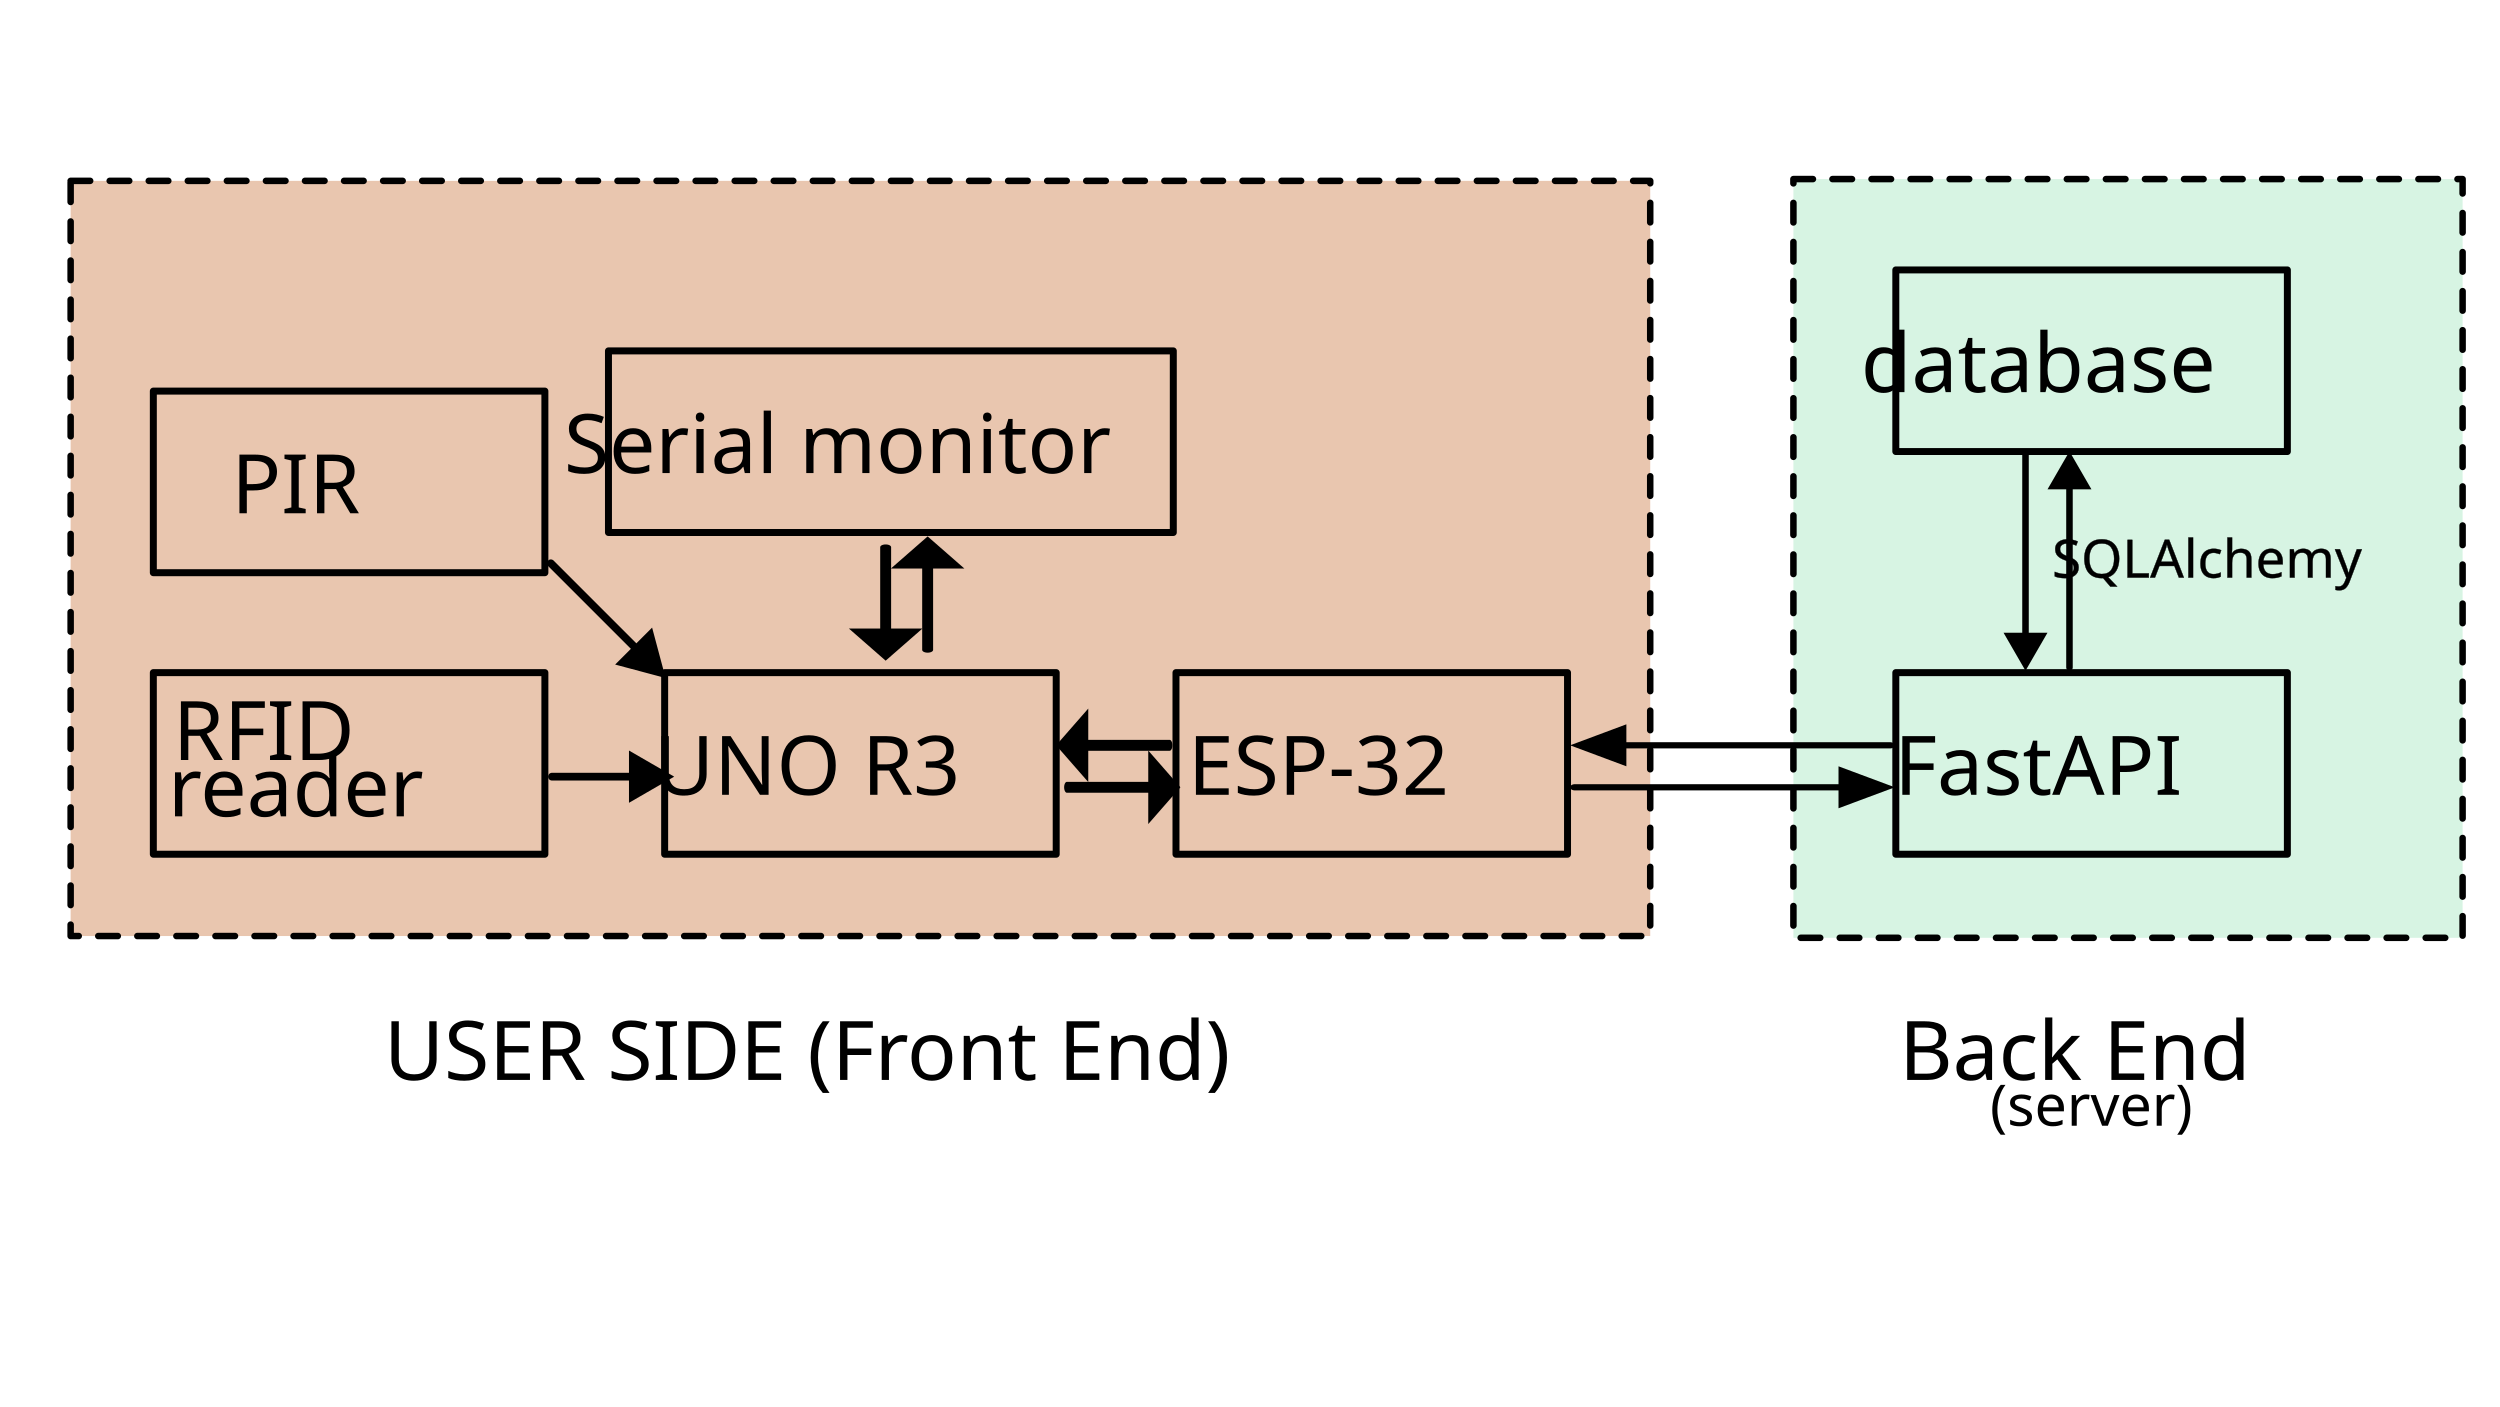
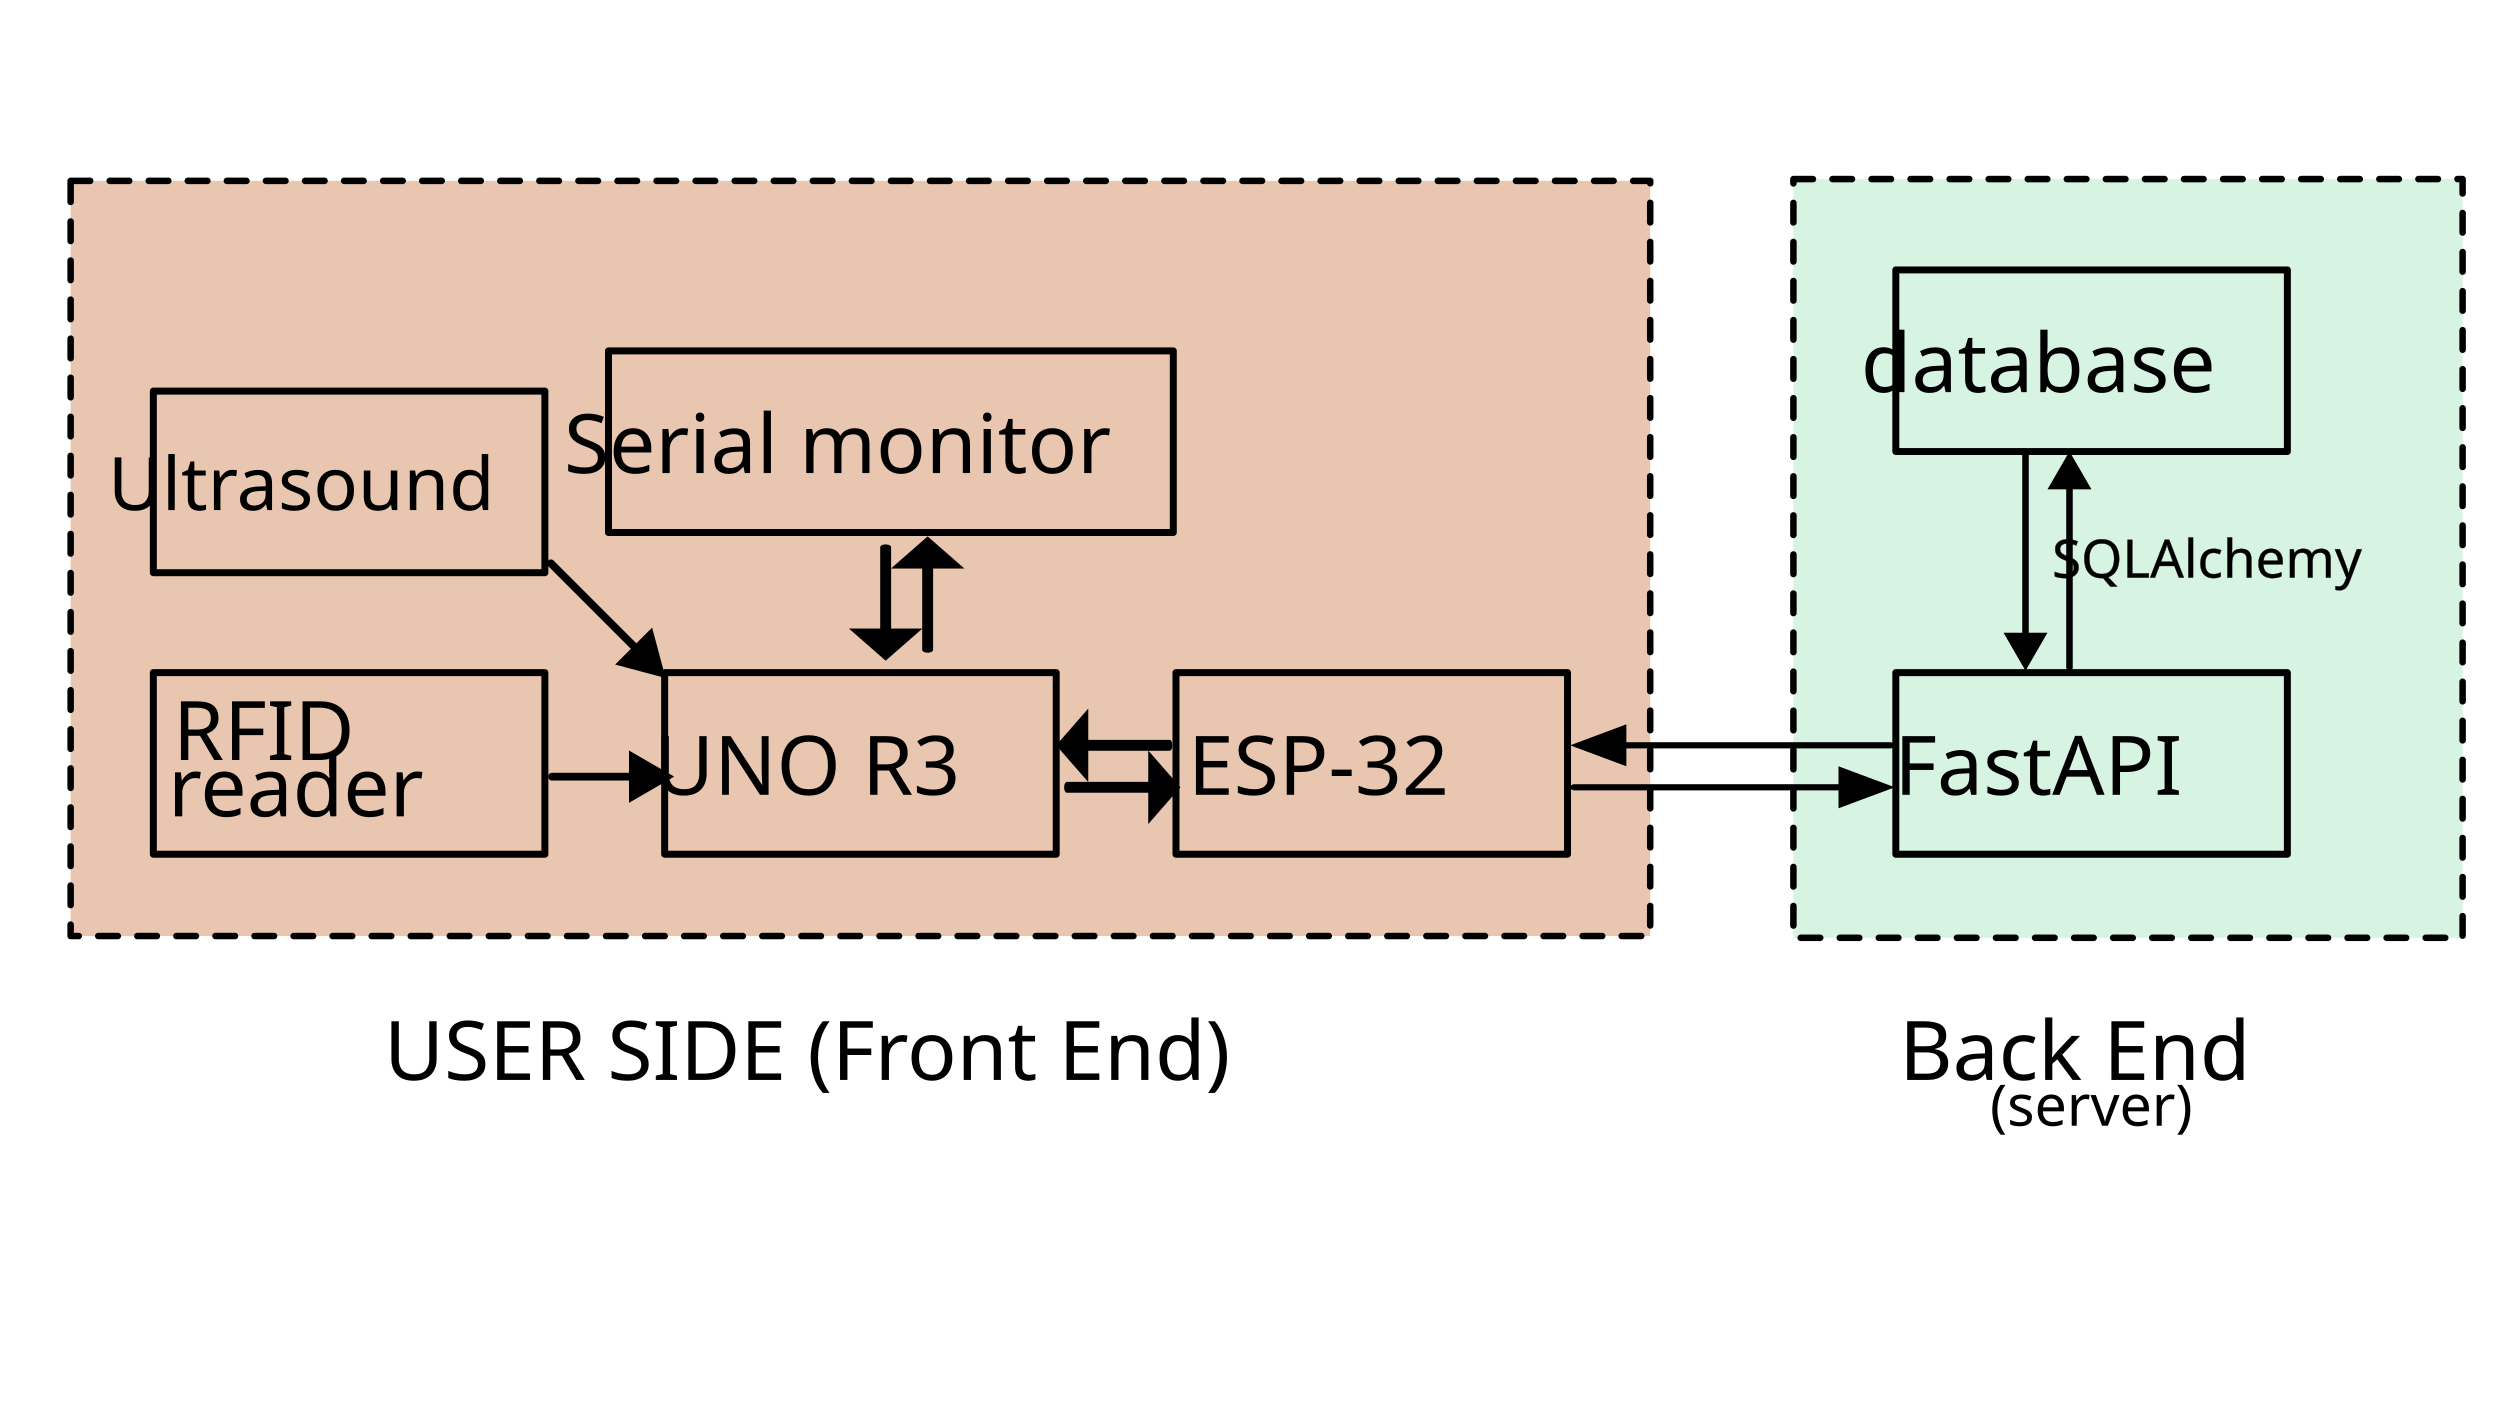
<svg xmlns="http://www.w3.org/2000/svg" width="1920" height="1080" viewBox="0 0 1920 1080" version="1.1" id="svg1">
  <defs id="defs1">
    <marker style="overflow:visible" id="ColoredTriangle" refX="0" refY="0" orient="auto-start-reverse" markerWidth="1" markerHeight="1" viewBox="0 0 1 1" preserveAspectRatio="xMidYMid">
      <path transform="scale(0.5)" style="fill:context-fill;fill-rule:evenodd;stroke:context-stroke;stroke-width:2" d="M 5.77,0 -2.88,5 V -5 Z" id="path5" />
    </marker>
  </defs>
  <g id="layer1">
    <rect style="fill:#d7f4e3;stroke:#000000;stroke-width:5;stroke-linecap:round;stroke-linejoin:round;stroke-dasharray:15, 15;stroke-dashoffset:0" id="rect8" width="513.943" height="582.71" x="1377.339" y="137.534" />
    <rect style="fill:none;stroke:#000000;stroke-width:5.356;stroke-linecap:round;stroke-linejoin:round" id="rect1" width="300.711" height="139.479" x="1455.987" y="207.299" />
    <text xml:space="preserve" style="font-size:63.115px;line-height:0.6;font-family:'Ubuntu Nerd Font';-inkscape-font-specification:'Ubuntu Nerd Font, Normal';text-align:center;writing-mode:lr-tb;direction:ltr;text-anchor:middle;fill:#000000;stroke:none;stroke-width:0.405;stroke-linecap:round;stroke-linejoin:round" x="1606.437" y="301.148" id="text1">
      <tspan id="tspan1" x="1606.437" y="301.148" style="stroke-width:0.405">database</tspan>
    </text>
    <rect style="fill:none;stroke:#000000;stroke-width:5.356;stroke-linecap:round;stroke-linejoin:round" id="rect2" width="300.711" height="139.479" x="1455.987" y="516.571" />
    <text xml:space="preserve" style="font-size:63.115px;line-height:0.6;font-family:'Ubuntu Nerd Font';-inkscape-font-specification:'Ubuntu Nerd Font, Normal';text-align:center;writing-mode:lr-tb;direction:ltr;text-anchor:middle;fill:#000000;stroke:none;stroke-width:0.405;stroke-linecap:round;stroke-linejoin:round" x="1606.437" y="610.42" id="text2">
      <tspan id="tspan2" x="1606.437" y="610.42" style="stroke-width:0.405">FastAPI</tspan>
    </text>
    <path style="fill:#000000;stroke:#000000;stroke-width:5.015;stroke-linecap:round;stroke-linejoin:round;marker-end:url(#ColoredTriangle)" d="M 1555.59,349.125 V 495.653" id="path2" />
    <path style="fill:#000000;stroke:#000000;stroke-width:5.015;stroke-linecap:round;stroke-linejoin:round;marker-end:url(#ColoredTriangle)" d="M 1589.358,512.625 V 366.097" id="path3" />
    <text xml:space="preserve" style="font-size:40.613px;line-height:0.6;font-family:'Ubuntu Nerd Font';-inkscape-font-specification:'Ubuntu Nerd Font, Normal';text-align:center;writing-mode:lr-tb;direction:ltr;text-anchor:middle;fill:#000000;stroke:#000000;stroke-width:0.261;stroke-linecap:round;stroke-linejoin:round" x="1721.347" y="443.614" id="text3">
      <tspan id="tspan3" x="1721.347" y="443.614" style="stroke-width:0.261">SQLAlchemy</tspan>
    </text>
    <rect style="fill:#e9c6af;stroke:#000000;stroke-width:5;stroke-linecap:round;stroke-linejoin:round;stroke-dasharray:15, 15;stroke-dashoffset:0" id="rect9" width="1213.12" height="579.982" x="54.249" y="138.898" />
    <rect style="fill:none;stroke:#000000;stroke-width:5.356;stroke-linecap:round;stroke-linejoin:round" id="rect3" width="300.711" height="139.479" x="903.149" y="516.571" />
    <text xml:space="preserve" style="font-size:63.115px;line-height:0.6;font-family:'Ubuntu Nerd Font';-inkscape-font-specification:'Ubuntu Nerd Font, Normal';text-align:center;writing-mode:lr-tb;direction:ltr;text-anchor:middle;fill:#000000;stroke:none;stroke-width:0.405;stroke-linecap:round;stroke-linejoin:round" x="1053.599" y="610.42" id="text4">
      <tspan id="tspan4" x="1053.599" y="610.42" style="stroke-width:0.405">ESP-32</tspan>
    </text>
    <rect style="fill:none;stroke:#000000;stroke-width:5.356;stroke-linecap:round;stroke-linejoin:round" id="rect4" width="300.711" height="139.479" x="510.453" y="516.571" />
    <text xml:space="preserve" style="font-size:63.115px;line-height:0.6;font-family:'Ubuntu Nerd Font';-inkscape-font-specification:'Ubuntu Nerd Font, Normal';text-align:center;writing-mode:lr-tb;direction:ltr;text-anchor:middle;fill:#000000;stroke:none;stroke-width:0.405;stroke-linecap:round;stroke-linejoin:round" x="660.904" y="610.42" id="text5">
      <tspan id="tspan5" x="660.904" y="610.42" style="stroke-width:0.405">UNO R3</tspan>
    </text>
    <rect style="fill:none;stroke:#000000;stroke-width:5.356;stroke-linecap:round;stroke-linejoin:round" id="rect6" width="300.711" height="139.479" x="117.758" y="516.571" />
    <text xml:space="preserve" style="font-size:63.115px;line-height:0.6;font-family:'Ubuntu Nerd Font';-inkscape-font-specification:'Ubuntu Nerd Font, Normal';text-align:center;writing-mode:lr-tb;direction:ltr;text-anchor:middle;fill:#000000;stroke:none;stroke-width:0.405;stroke-linecap:round;stroke-linejoin:round" x="268.208" y="589.088" id="text6">
      <tspan id="tspan6" x="268.208" y="589.088" style="stroke-width:0.405" dy="-5.39">RFID </tspan>
      <tspan x="268.208" y="626.957" style="stroke-width:0.405" id="tspan8">reader</tspan>
    </text>
    <rect style="fill:none;stroke:#000000;stroke-width:5.356;stroke-linecap:round;stroke-linejoin:round" id="rect7" width="300.711" height="139.479" x="117.758" y="300.355" />
-     <text xml:space="preserve" style="font-size:63.115px;line-height:0.6;font-family:'Ubuntu Nerd Font';-inkscape-font-specification:'Ubuntu Nerd Font, Normal';text-align:center;writing-mode:lr-tb;direction:ltr;text-anchor:middle;fill:#000000;stroke:none;stroke-width:0.405;stroke-linecap:round;stroke-linejoin:round" x="268.208" y="394.204" id="text7">
-       <tspan id="tspan7" x="268.208" y="394.204" style="stroke-width:0.405">PIR</tspan>
+     <text xml:space="preserve" style="font-size:56.644px;line-height:0.6;font-family:'Ubuntu Nerd Font';-inkscape-font-specification:'Ubuntu Nerd Font, Normal';text-align:center;writing-mode:lr-tb;direction:ltr;text-anchor:middle;fill:#000000;stroke:none;stroke-width:0.405;stroke-linecap:round;stroke-linejoin:round" x="268.211" y="391.742" id="text7">
+       <tspan id="tspan7" x="268.211" y="391.742" style="stroke-width:0.405">Ultrasound</tspan>
    </text>
    <g id="g10" transform="matrix(0,-0.9549435,1.479851,0,131.3978,2053.672)">
      <path style="fill:#000000;stroke:#000000;stroke-width:5.015;stroke-linecap:round;stroke-linejoin:round;marker-end:url(#ColoredTriangle)" d="M 1517.398,728.546 V 875.073" id="path9" />
      <path style="fill:#000000;stroke:#000000;stroke-width:5.015;stroke-linecap:round;stroke-linejoin:round;marker-end:url(#ColoredTriangle)" d="M 1551.165,892.045 V 745.518" id="path10" />
    </g>
    <text xml:space="preserve" style="font-size:63.115px;line-height:0.6;font-family:'Ubuntu Nerd Font';-inkscape-font-specification:'Ubuntu Nerd Font, Normal';text-align:center;writing-mode:lr-tb;direction:ltr;text-anchor:middle;fill:#000000;stroke:none;stroke-width:0.405;stroke-linecap:round;stroke-linejoin:round" x="660.904" y="829.389" id="text10">
      <tspan id="tspan10" x="660.904" y="829.389" style="stroke-width:0.405">USER SIDE (Front End)</tspan>
    </text>
    <text xml:space="preserve" style="font-size:63.115px;line-height:0.6;font-family:'Ubuntu Nerd Font';-inkscape-font-specification:'Ubuntu Nerd Font, Normal';text-align:center;writing-mode:lr-tb;direction:ltr;text-anchor:middle;fill:#000000;stroke:none;stroke-width:0.405;stroke-linecap:round;stroke-linejoin:round" x="1634.503" y="829.389" id="text11">
      <tspan id="tspan11" x="1634.503" y="829.389" style="stroke-width:0.405">Back End</tspan>
    </text>
    <text xml:space="preserve" style="font-size:43.947px;line-height:0.6;font-family:'Ubuntu Nerd Font';-inkscape-font-specification:'Ubuntu Nerd Font, Normal';text-align:center;writing-mode:lr-tb;direction:ltr;text-anchor:middle;fill:#000000;stroke:none;stroke-width:0.405;stroke-linecap:round;stroke-linejoin:round" x="1634.692" y="864.557" id="text12">
      <tspan id="tspan12" x="1634.692" y="864.557" style="stroke-width:0.405">(server)</tspan>
    </text>
    <g id="g13" transform="matrix(0,-0.9549435,0.4825275,0,467.8299,2053.672)" style="stroke-width:1.751">
      <path style="fill:#000000;stroke:#000000;stroke-width:8.783;stroke-linecap:round;stroke-linejoin:round;marker-end:url(#ColoredTriangle)" d="M 1517.398,728.546 V 875.073" id="path12" />
      <path style="fill:#000000;stroke:#000000;stroke-width:8.783;stroke-linecap:round;stroke-linejoin:round;marker-end:url(#ColoredTriangle)" d="M 1551.165,892.045 V 745.518" id="path13" />
    </g>
    <path style="fill:#000000;stroke:#000000;stroke-width:5.962;stroke-linecap:round;stroke-linejoin:round;marker-end:url(#ColoredTriangle)" d="m 423.92,596.478 h 70.704" id="path14" />
    <path style="fill:#000000;stroke:#000000;stroke-width:5.962;stroke-linecap:round;stroke-linejoin:round;marker-end:url(#ColoredTriangle)" d="m 423.055,432.616 71.749,71.749" id="path15" />
    <g id="g17" transform="matrix(-0.9549435,0,0,-0.4825275,2161.46,850.6762)" style="stroke-width:1.751">
      <path style="fill:#000000;stroke:#000000;stroke-width:8.783;stroke-linecap:round;stroke-linejoin:round;marker-end:url(#ColoredTriangle)" d="M 1517.398,728.546 V 875.073" id="path16" />
      <path style="fill:#000000;stroke:#000000;stroke-width:8.783;stroke-linecap:round;stroke-linejoin:round;marker-end:url(#ColoredTriangle)" d="M 1551.165,892.045 V 745.518" id="path17" />
    </g>
    <rect style="fill:none;stroke:#000000;stroke-width:5.356;stroke-linecap:round;stroke-linejoin:round" id="rect17" width="433.791" height="139.479" x="467.3" y="269.475" />
    <text xml:space="preserve" style="font-size:63.115px;line-height:0.6;font-family:'Ubuntu Nerd Font';-inkscape-font-specification:'Ubuntu Nerd Font, Normal';text-align:center;writing-mode:lr-tb;direction:ltr;text-anchor:middle;fill:#000000;stroke:none;stroke-width:0.405;stroke-linecap:round;stroke-linejoin:round" x="684.29" y="363.324" id="text17">
      <tspan id="tspan17" x="684.29" y="363.324" style="stroke-width:0.405">Serial monitor</tspan>
    </text>
  </g>
</svg>
